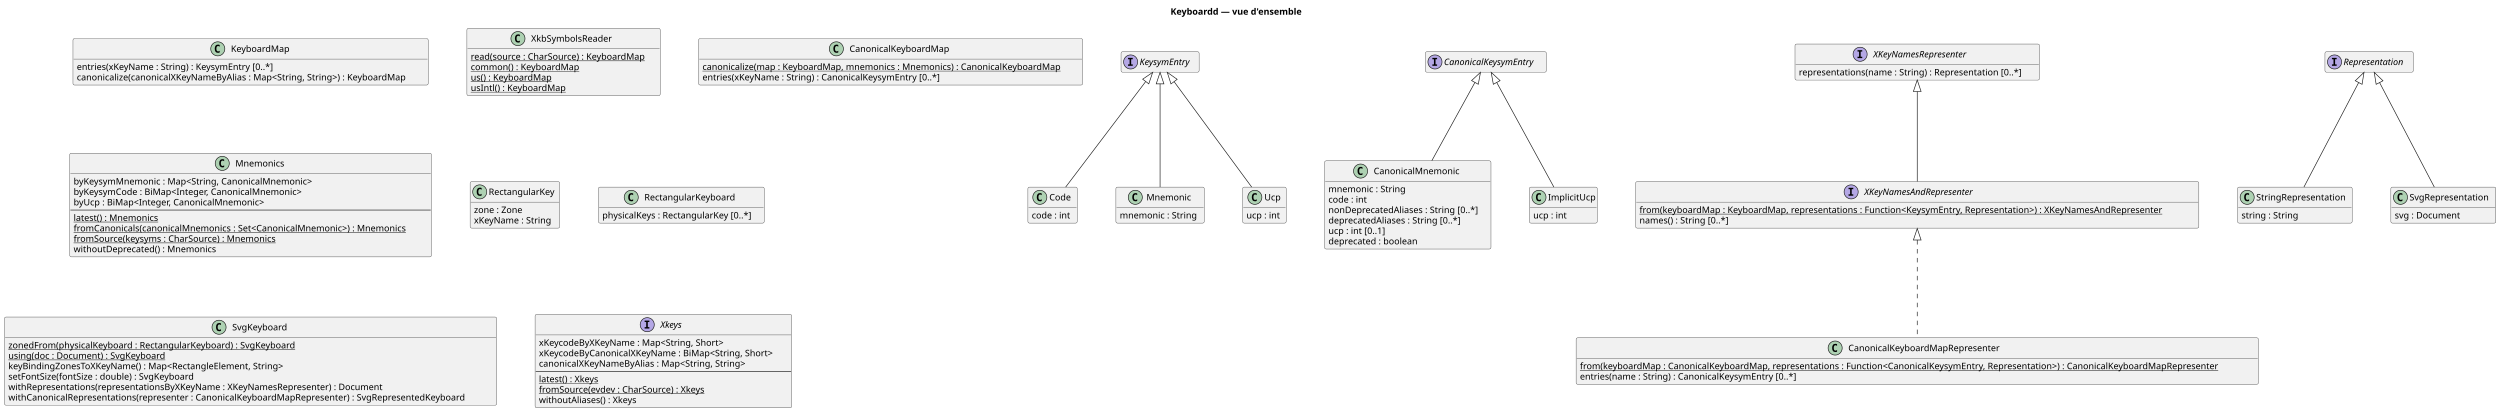
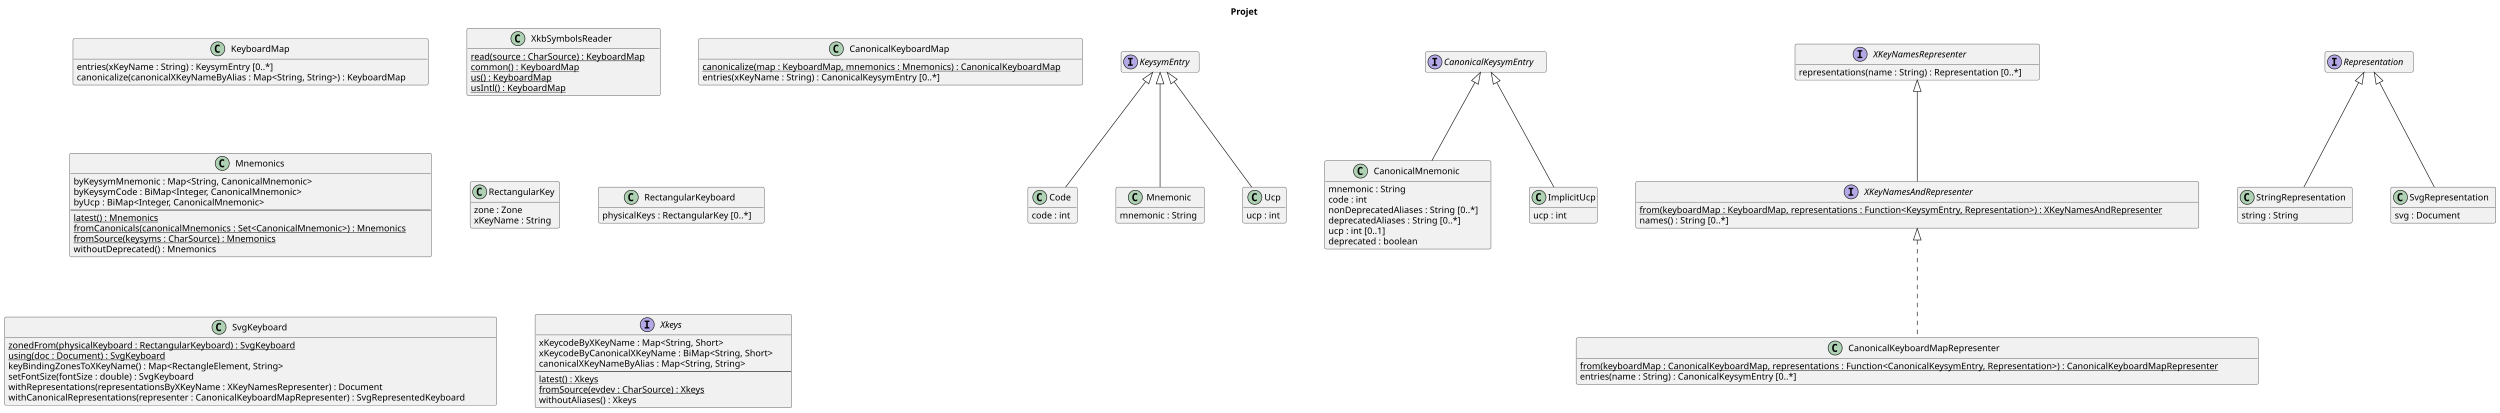
<svg xmlns="http://www.w3.org/2000/svg" xmlns:xlink="http://www.w3.org/1999/xlink" contentStyleType="text/css" height="644px" preserveAspectRatio="none" style="width:3906px;height:644px;background:#FFFFFF;" version="1.1" viewBox="0 0 3906 644" width="3906px" zoomAndPan="magnify">
  <defs />
  <g>
-     <text fill="#000000" font-family="sans-serif" font-size="14" font-weight="bold" lengthAdjust="spacing" textLength="235" x="1828.75" y="22.995">Keyboardd — vue d'ensemble</text>
+     <text fill="#000000" font-family="sans-serif" font-size="14" font-weight="bold" lengthAdjust="spacing" textLength="47" x="1922.75" y="22.995">Projet</text>
    <a href="vues/mapping.svg" target="_top" title="vues/mapping.svg" xlink:actuate="onRequest" xlink:href="vues/mapping.svg" xlink:show="new" xlink:title="vues/mapping.svg" xlink:type="simple">
      <g id="elem_KeyboardMap">
        <rect codeLine="7" fill="#F1F1F1" height="72.594" id="KeyboardMap" rx="2.5" ry="2.5" style="stroke:#181818;stroke-width:0.5;" width="555" x="114" y="60.297" />
        <ellipse cx="340.25" cy="76.297" fill="#ADD1B2" rx="11" ry="11" style="stroke:#181818;stroke-width:1.0;" />
        <path d="M343.219,81.938 Q342.641,82.234 342,82.375 Q341.359,82.531 340.656,82.531 Q338.156,82.531 336.828,80.891 Q335.516,79.234 335.516,76.109 Q335.516,72.984 336.828,71.328 Q338.156,69.672 340.656,69.672 Q341.359,69.672 342,69.828 Q342.656,69.984 343.219,70.281 L343.219,73 Q342.594,72.422 342,72.156 Q341.406,71.875 340.781,71.875 Q339.438,71.875 338.75,72.953 Q338.062,74.016 338.062,76.109 Q338.062,78.203 338.75,79.281 Q339.438,80.344 340.781,80.344 Q341.406,80.344 342,80.078 Q342.594,79.797 343.219,79.219 L343.219,81.938 Z " fill="#000000" />
        <text fill="#000000" font-family="sans-serif" font-size="14" lengthAdjust="spacing" textLength="94" x="360.75" y="81.144">KeyboardMap</text>
        <line style="stroke:#181818;stroke-width:0.5;" x1="115" x2="668" y1="92.297" y2="92.297" />
        <text fill="#000000" font-family="sans-serif" font-size="14" lengthAdjust="spacing" textLength="322" x="120" y="109.292">entries(xKeyName : String) : KeysymEntry [0..*]</text>
        <text fill="#000000" font-family="sans-serif" font-size="14" lengthAdjust="spacing" textLength="543" x="120" y="125.589">canonicalize(canonicalXKeyNameByAlias : Map&lt;String, String&gt;) : KeyboardMap</text>
      </g>
    </a>
    <a href="vues/mapping.svg" target="_top" title="vues/mapping.svg" xlink:actuate="onRequest" xlink:href="vues/mapping.svg" xlink:show="new" xlink:title="vues/mapping.svg" xlink:type="simple">
      <g id="elem_KeysymEntry">
        <rect codeLine="12" fill="#F1F1F1" height="32" id="KeysymEntry" rx="2.5" ry="2.5" style="stroke:#181818;stroke-width:0.5;" width="122" x="1751.5" y="80.797" />
        <ellipse cx="1766.5" cy="96.797" fill="#B4A7E5" rx="11" ry="11" style="stroke:#181818;stroke-width:1.0;" />
        <path d="M1762.422,92.562 L1762.422,90.406 L1769.812,90.406 L1769.812,92.562 L1767.344,92.562 L1767.344,100.641 L1769.812,100.641 L1769.812,102.797 L1762.422,102.797 L1762.422,100.641 L1764.891,100.641 L1764.891,92.562 L1762.422,92.562 Z " fill="#000000" />
        <text fill="#000000" font-family="sans-serif" font-size="14" font-style="italic" lengthAdjust="spacing" textLength="90" x="1780.5" y="101.644">KeysymEntry</text>
      </g>
    </a>
    <a href="vues/mapping.svg" target="_top" title="vues/mapping.svg" xlink:actuate="onRequest" xlink:href="vues/mapping.svg" xlink:show="new" xlink:title="vues/mapping.svg" xlink:type="simple">
      <g id="elem_Code">
        <rect codeLine="15" fill="#F1F1F1" height="56.297" id="Code" rx="2.5" ry="2.5" style="stroke:#181818;stroke-width:0.5;" width="77" x="1606" y="292.297" />
        <ellipse cx="1624.6" cy="308.297" fill="#ADD1B2" rx="11" ry="11" style="stroke:#181818;stroke-width:1.0;" />
        <path d="M1627.569,313.938 Q1626.991,314.234 1626.35,314.375 Q1625.709,314.531 1625.006,314.531 Q1622.506,314.531 1621.178,312.891 Q1619.866,311.234 1619.866,308.109 Q1619.866,304.984 1621.178,303.328 Q1622.506,301.672 1625.006,301.672 Q1625.709,301.672 1626.35,301.828 Q1627.006,301.984 1627.569,302.281 L1627.569,305 Q1626.944,304.422 1626.35,304.156 Q1625.756,303.875 1625.131,303.875 Q1623.787,303.875 1623.1,304.953 Q1622.412,306.016 1622.412,308.109 Q1622.412,310.203 1623.1,311.281 Q1623.787,312.344 1625.131,312.344 Q1625.756,312.344 1626.35,312.078 Q1626.944,311.797 1627.569,311.219 L1627.569,313.938 Z " fill="#000000" />
        <text fill="#000000" font-family="sans-serif" font-size="14" lengthAdjust="spacing" textLength="37" x="1639.4" y="313.144">Code</text>
        <line style="stroke:#181818;stroke-width:0.5;" x1="1607" x2="1682" y1="324.297" y2="324.297" />
        <text fill="#000000" font-family="sans-serif" font-size="14" lengthAdjust="spacing" textLength="65" x="1612" y="341.292">code : int</text>
      </g>
    </a>
    <a href="vues/mapping.svg" target="_top" title="vues/mapping.svg" xlink:actuate="onRequest" xlink:href="vues/mapping.svg" xlink:show="new" xlink:title="vues/mapping.svg" xlink:type="simple">
      <g id="elem_Mnemonic">
        <rect codeLine="19" fill="#F1F1F1" height="56.297" id="Mnemonic" rx="2.5" ry="2.5" style="stroke:#181818;stroke-width:0.5;" width="138" x="1743.5" y="292.297" />
        <ellipse cx="1773.8" cy="308.297" fill="#ADD1B2" rx="11" ry="11" style="stroke:#181818;stroke-width:1.0;" />
        <path d="M1776.769,313.938 Q1776.191,314.234 1775.55,314.375 Q1774.909,314.531 1774.206,314.531 Q1771.706,314.531 1770.378,312.891 Q1769.066,311.234 1769.066,308.109 Q1769.066,304.984 1770.378,303.328 Q1771.706,301.672 1774.206,301.672 Q1774.909,301.672 1775.55,301.828 Q1776.206,301.984 1776.769,302.281 L1776.769,305 Q1776.144,304.422 1775.55,304.156 Q1774.956,303.875 1774.331,303.875 Q1772.987,303.875 1772.3,304.953 Q1771.612,306.016 1771.612,308.109 Q1771.612,310.203 1772.3,311.281 Q1772.987,312.344 1774.331,312.344 Q1774.956,312.344 1775.55,312.078 Q1776.144,311.797 1776.769,311.219 L1776.769,313.938 Z " fill="#000000" />
        <text fill="#000000" font-family="sans-serif" font-size="14" lengthAdjust="spacing" textLength="72" x="1791.2" y="313.144">Mnemonic</text>
        <line style="stroke:#181818;stroke-width:0.5;" x1="1744.5" x2="1880.5" y1="324.297" y2="324.297" />
        <text fill="#000000" font-family="sans-serif" font-size="14" lengthAdjust="spacing" textLength="126" x="1749.5" y="341.292">mnemonic : String</text>
      </g>
    </a>
    <a href="vues/mapping.svg" target="_top" title="vues/mapping.svg" xlink:actuate="onRequest" xlink:href="vues/mapping.svg" xlink:show="new" xlink:title="vues/mapping.svg" xlink:type="simple">
      <g id="elem_Ucp">
        <rect codeLine="23" fill="#F1F1F1" height="56.297" id="Ucp" rx="2.5" ry="2.5" style="stroke:#181818;stroke-width:0.5;" width="68" x="1941.5" y="292.297" />
        <ellipse cx="1960.55" cy="308.297" fill="#ADD1B2" rx="11" ry="11" style="stroke:#181818;stroke-width:1.0;" />
        <path d="M1963.519,313.938 Q1962.941,314.234 1962.3,314.375 Q1961.659,314.531 1960.956,314.531 Q1958.456,314.531 1957.128,312.891 Q1955.816,311.234 1955.816,308.109 Q1955.816,304.984 1957.128,303.328 Q1958.456,301.672 1960.956,301.672 Q1961.659,301.672 1962.3,301.828 Q1962.956,301.984 1963.519,302.281 L1963.519,305 Q1962.894,304.422 1962.3,304.156 Q1961.706,303.875 1961.081,303.875 Q1959.737,303.875 1959.05,304.953 Q1958.362,306.016 1958.362,308.109 Q1958.362,310.203 1959.05,311.281 Q1959.737,312.344 1961.081,312.344 Q1961.706,312.344 1962.3,312.078 Q1962.894,311.797 1963.519,311.219 L1963.519,313.938 Z " fill="#000000" />
        <text fill="#000000" font-family="sans-serif" font-size="14" lengthAdjust="spacing" textLength="27" x="1975.45" y="313.144">Ucp</text>
        <line style="stroke:#181818;stroke-width:0.5;" x1="1942.5" x2="2008.5" y1="324.297" y2="324.297" />
        <text fill="#000000" font-family="sans-serif" font-size="14" lengthAdjust="spacing" textLength="56" x="1947.5" y="341.292">ucp : int</text>
      </g>
    </a>
    <a href="vues/mapping.svg" target="_top" title="vues/mapping.svg" xlink:actuate="onRequest" xlink:href="vues/mapping.svg" xlink:show="new" xlink:title="vues/mapping.svg" xlink:type="simple">
      <g id="elem_XkbSymbolsReader">
        <rect codeLine="27" fill="#F1F1F1" height="105.188" id="XkbSymbolsReader" rx="2.5" ry="2.5" style="stroke:#181818;stroke-width:0.5;" width="302" x="729.5" y="44.297" />
        <ellipse cx="809.25" cy="60.297" fill="#ADD1B2" rx="11" ry="11" style="stroke:#181818;stroke-width:1.0;" />
        <path d="M812.219,65.938 Q811.641,66.234 811,66.375 Q810.359,66.531 809.656,66.531 Q807.156,66.531 805.828,64.891 Q804.516,63.234 804.516,60.109 Q804.516,56.984 805.828,55.328 Q807.156,53.672 809.656,53.672 Q810.359,53.672 811,53.828 Q811.656,53.984 812.219,54.281 L812.219,57 Q811.594,56.422 811,56.156 Q810.406,55.875 809.781,55.875 Q808.438,55.875 807.75,56.953 Q807.062,58.016 807.062,60.109 Q807.062,62.203 807.75,63.281 Q808.438,64.344 809.781,64.344 Q810.406,64.344 811,64.078 Q811.594,63.797 812.219,63.219 L812.219,65.938 Z " fill="#000000" />
        <text fill="#000000" font-family="sans-serif" font-size="14" lengthAdjust="spacing" textLength="134" x="829.75" y="65.144">XkbSymbolsReader</text>
        <line style="stroke:#181818;stroke-width:0.5;" x1="730.5" x2="1030.5" y1="76.297" y2="76.297" />
        <text fill="#000000" font-family="sans-serif" font-size="14" lengthAdjust="spacing" text-decoration="underline" textLength="290" x="735.5" y="93.292">read(source : CharSource) : KeyboardMap</text>
        <text fill="#000000" font-family="sans-serif" font-size="14" lengthAdjust="spacing" text-decoration="underline" textLength="178" x="735.5" y="109.589">common() : KeyboardMap</text>
        <text fill="#000000" font-family="sans-serif" font-size="14" lengthAdjust="spacing" text-decoration="underline" textLength="134" x="735.5" y="125.886">us() : KeyboardMap</text>
        <text fill="#000000" font-family="sans-serif" font-size="14" lengthAdjust="spacing" text-decoration="underline" textLength="154" x="735.5" y="142.183">usIntl() : KeyboardMap</text>
      </g>
    </a>
    <a href="vues/mnemonics.svg" target="_top" title="vues/mnemonics.svg" xlink:actuate="onRequest" xlink:href="vues/mnemonics.svg" xlink:show="new" xlink:title="vues/mnemonics.svg" xlink:type="simple">
      <g id="elem_CanonicalKeyboardMap">
        <rect codeLine="34" fill="#F1F1F1" height="72.594" id="CanonicalKeyboardMap" rx="2.5" ry="2.5" style="stroke:#181818;stroke-width:0.5;" width="600" x="1091.5" y="60.297" />
        <ellipse cx="1306.75" cy="76.297" fill="#ADD1B2" rx="11" ry="11" style="stroke:#181818;stroke-width:1.0;" />
        <path d="M1309.719,81.938 Q1309.141,82.234 1308.5,82.375 Q1307.859,82.531 1307.156,82.531 Q1304.656,82.531 1303.328,80.891 Q1302.016,79.234 1302.016,76.109 Q1302.016,72.984 1303.328,71.328 Q1304.656,69.672 1307.156,69.672 Q1307.859,69.672 1308.5,69.828 Q1309.156,69.984 1309.719,70.281 L1309.719,73 Q1309.094,72.422 1308.5,72.156 Q1307.906,71.875 1307.281,71.875 Q1305.938,71.875 1305.25,72.953 Q1304.562,74.016 1304.562,76.109 Q1304.562,78.203 1305.25,79.281 Q1305.938,80.344 1307.281,80.344 Q1307.906,80.344 1308.5,80.078 Q1309.094,79.797 1309.719,79.219 L1309.719,81.938 Z " fill="#000000" />
        <text fill="#000000" font-family="sans-serif" font-size="14" lengthAdjust="spacing" textLength="161" x="1327.25" y="81.144">CanonicalKeyboardMap</text>
        <line style="stroke:#181818;stroke-width:0.5;" x1="1092.5" x2="1690.5" y1="92.297" y2="92.297" />
        <text fill="#000000" font-family="sans-serif" font-size="14" lengthAdjust="spacing" text-decoration="underline" textLength="588" x="1097.5" y="109.292">canonicalize(map : KeyboardMap, mnemonics : Mnemonics) : CanonicalKeyboardMap</text>
        <text fill="#000000" font-family="sans-serif" font-size="14" lengthAdjust="spacing" textLength="389" x="1097.5" y="125.589">entries(xKeyName : String) : CanonicalKeysymEntry [0..*]</text>
      </g>
    </a>
    <a href="vues/mnemonics.svg" target="_top" title="vues/mnemonics.svg" xlink:actuate="onRequest" xlink:href="vues/mnemonics.svg" xlink:show="new" xlink:title="vues/mnemonics.svg" xlink:type="simple">
      <g id="elem_CanonicalKeysymEntry">
        <rect codeLine="39" fill="#F1F1F1" height="32" id="CanonicalKeysymEntry" rx="2.5" ry="2.5" style="stroke:#181818;stroke-width:0.5;" width="189" x="2227" y="80.797" />
        <ellipse cx="2242" cy="96.797" fill="#B4A7E5" rx="11" ry="11" style="stroke:#181818;stroke-width:1.0;" />
        <path d="M2237.922,92.562 L2237.922,90.406 L2245.312,90.406 L2245.312,92.562 L2242.844,92.562 L2242.844,100.641 L2245.312,100.641 L2245.312,102.797 L2237.922,102.797 L2237.922,100.641 L2240.391,100.641 L2240.391,92.562 L2237.922,92.562 Z " fill="#000000" />
        <text fill="#000000" font-family="sans-serif" font-size="14" font-style="italic" lengthAdjust="spacing" textLength="157" x="2256" y="101.644">CanonicalKeysymEntry</text>
      </g>
    </a>
    <a href="vues/mnemonics.svg" target="_top" title="vues/mnemonics.svg" xlink:actuate="onRequest" xlink:href="vues/mnemonics.svg" xlink:show="new" xlink:title="vues/mnemonics.svg" xlink:type="simple">
      <g id="elem_CanonicalMnemonic">
        <rect codeLine="42" fill="#F1F1F1" height="137.781" id="CanonicalMnemonic" rx="2.5" ry="2.5" style="stroke:#181818;stroke-width:0.5;" width="260" x="2069.5" y="251.297" />
        <ellipse cx="2125.75" cy="267.297" fill="#ADD1B2" rx="11" ry="11" style="stroke:#181818;stroke-width:1.0;" />
        <path d="M2128.719,272.938 Q2128.141,273.234 2127.5,273.375 Q2126.859,273.531 2126.156,273.531 Q2123.656,273.531 2122.328,271.891 Q2121.016,270.234 2121.016,267.109 Q2121.016,263.984 2122.328,262.328 Q2123.656,260.672 2126.156,260.672 Q2126.859,260.672 2127.5,260.828 Q2128.156,260.984 2128.719,261.281 L2128.719,264 Q2128.094,263.422 2127.5,263.156 Q2126.906,262.875 2126.281,262.875 Q2124.938,262.875 2124.25,263.953 Q2123.562,265.016 2123.562,267.109 Q2123.562,269.203 2124.25,270.281 Q2124.938,271.344 2126.281,271.344 Q2126.906,271.344 2127.5,271.078 Q2128.094,270.797 2128.719,270.219 L2128.719,272.938 Z " fill="#000000" />
        <text fill="#000000" font-family="sans-serif" font-size="14" lengthAdjust="spacing" textLength="139" x="2146.25" y="272.144">CanonicalMnemonic</text>
        <line style="stroke:#181818;stroke-width:0.5;" x1="2070.5" x2="2328.5" y1="283.297" y2="283.297" />
        <text fill="#000000" font-family="sans-serif" font-size="14" lengthAdjust="spacing" textLength="126" x="2075.5" y="300.292">mnemonic : String</text>
        <text fill="#000000" font-family="sans-serif" font-size="14" lengthAdjust="spacing" textLength="65" x="2075.5" y="316.589">code : int</text>
        <text fill="#000000" font-family="sans-serif" font-size="14" lengthAdjust="spacing" textLength="248" x="2075.5" y="332.886">nonDeprecatedAliases : String [0..*]</text>
        <text fill="#000000" font-family="sans-serif" font-size="14" lengthAdjust="spacing" textLength="219" x="2075.5" y="349.183">deprecatedAliases : String [0..*]</text>
        <text fill="#000000" font-family="sans-serif" font-size="14" lengthAdjust="spacing" textLength="96" x="2075.5" y="365.479">ucp : int [0..1]</text>
        <text fill="#000000" font-family="sans-serif" font-size="14" lengthAdjust="spacing" textLength="149" x="2075.5" y="381.776">deprecated : boolean</text>
      </g>
    </a>
    <a href="vues/mnemonics.svg" target="_top" title="vues/mnemonics.svg" xlink:actuate="onRequest" xlink:href="vues/mnemonics.svg" xlink:show="new" xlink:title="vues/mnemonics.svg" xlink:type="simple">
      <g id="elem_ImplicitUcp">
        <rect codeLine="51" fill="#F1F1F1" height="56.297" id="ImplicitUcp" rx="2.5" ry="2.5" style="stroke:#181818;stroke-width:0.5;" width="106" x="2389.5" y="292.297" />
        <ellipse cx="2404.5" cy="308.297" fill="#ADD1B2" rx="11" ry="11" style="stroke:#181818;stroke-width:1.0;" />
        <path d="M2407.469,313.938 Q2406.891,314.234 2406.25,314.375 Q2405.609,314.531 2404.906,314.531 Q2402.406,314.531 2401.078,312.891 Q2399.766,311.234 2399.766,308.109 Q2399.766,304.984 2401.078,303.328 Q2402.406,301.672 2404.906,301.672 Q2405.609,301.672 2406.25,301.828 Q2406.906,301.984 2407.469,302.281 L2407.469,305 Q2406.844,304.422 2406.25,304.156 Q2405.656,303.875 2405.031,303.875 Q2403.688,303.875 2403,304.953 Q2402.312,306.016 2402.312,308.109 Q2402.312,310.203 2403,311.281 Q2403.688,312.344 2405.031,312.344 Q2405.656,312.344 2406.25,312.078 Q2406.844,311.797 2407.469,311.219 L2407.469,313.938 Z " fill="#000000" />
        <text fill="#000000" font-family="sans-serif" font-size="14" lengthAdjust="spacing" textLength="74" x="2418.5" y="313.144">ImplicitUcp</text>
        <line style="stroke:#181818;stroke-width:0.5;" x1="2390.5" x2="2494.5" y1="324.297" y2="324.297" />
        <text fill="#000000" font-family="sans-serif" font-size="14" lengthAdjust="spacing" textLength="56" x="2395.5" y="341.292">ucp : int</text>
      </g>
    </a>
    <a href="vues/mnemonics.svg" target="_top" title="vues/mnemonics.svg" xlink:actuate="onRequest" xlink:href="vues/mnemonics.svg" xlink:show="new" xlink:title="vues/mnemonics.svg" xlink:type="simple">
      <g id="elem_Mnemonics">
        <rect codeLine="55" fill="#F1F1F1" height="162.078" id="Mnemonics" rx="2.5" ry="2.5" style="stroke:#181818;stroke-width:0.5;" width="565" x="109" y="239.297" />
        <ellipse cx="347.25" cy="255.297" fill="#ADD1B2" rx="11" ry="11" style="stroke:#181818;stroke-width:1.0;" />
        <path d="M350.219,260.938 Q349.641,261.234 349,261.375 Q348.359,261.531 347.656,261.531 Q345.156,261.531 343.828,259.891 Q342.516,258.234 342.516,255.109 Q342.516,251.984 343.828,250.328 Q345.156,248.672 347.656,248.672 Q348.359,248.672 349,248.828 Q349.656,248.984 350.219,249.281 L350.219,252 Q349.594,251.422 349,251.156 Q348.406,250.875 347.781,250.875 Q346.438,250.875 345.75,251.953 Q345.062,253.016 345.062,255.109 Q345.062,257.203 345.75,258.281 Q346.438,259.344 347.781,259.344 Q348.406,259.344 349,259.078 Q349.594,258.797 350.219,258.219 L350.219,260.938 Z " fill="#000000" />
        <text fill="#000000" font-family="sans-serif" font-size="14" lengthAdjust="spacing" textLength="80" x="367.75" y="260.144">Mnemonics</text>
        <line style="stroke:#181818;stroke-width:0.5;" x1="110" x2="673" y1="271.297" y2="271.297" />
        <text fill="#000000" font-family="sans-serif" font-size="14" lengthAdjust="spacing" textLength="394" x="115" y="288.292">byKeysymMnemonic : Map&lt;String, CanonicalMnemonic&gt;</text>
        <text fill="#000000" font-family="sans-serif" font-size="14" lengthAdjust="spacing" textLength="381" x="115" y="304.589">byKeysymCode : BiMap&lt;Integer, CanonicalMnemonic&gt;</text>
        <text fill="#000000" font-family="sans-serif" font-size="14" lengthAdjust="spacing" textLength="318" x="115" y="320.886">byUcp : BiMap&lt;Integer, CanonicalMnemonic&gt;</text>
        <line style="stroke:#181818;stroke-width:1.0;" x1="110" x2="673" y1="328.188" y2="328.188" />
        <text fill="#000000" font-family="sans-serif" font-size="14" lengthAdjust="spacing" text-decoration="underline" textLength="141" x="115" y="345.183">latest() : Mnemonics</text>
        <text fill="#000000" font-family="sans-serif" font-size="14" lengthAdjust="spacing" text-decoration="underline" textLength="553" x="115" y="361.479">fromCanonicals(canonicalMnemonics : Set&lt;CanonicalMnemonic&gt;) : Mnemonics</text>
        <text fill="#000000" font-family="sans-serif" font-size="14" lengthAdjust="spacing" text-decoration="underline" textLength="337" x="115" y="377.776">fromSource(keysyms : CharSource) : Mnemonics</text>
        <text fill="#000000" font-family="sans-serif" font-size="14" lengthAdjust="spacing" textLength="236" x="115" y="394.073">withoutDeprecated() : Mnemonics</text>
      </g>
    </a>
    <a href="vues/representable.svg" target="_top" title="vues/representable.svg" xlink:actuate="onRequest" xlink:href="vues/representable.svg" xlink:show="new" xlink:title="vues/representable.svg" xlink:type="simple">
      <g id="elem_CanonicalKeyboardMapRepresenter">
        <rect codeLine="66" fill="#F1F1F1" height="72.594" id="CanonicalKeyboardMapRepresenter" rx="2.5" ry="2.5" style="stroke:#181818;stroke-width:0.5;" width="1066" x="2462.5" y="527.797" />
        <ellipse cx="2867.25" cy="543.797" fill="#ADD1B2" rx="11" ry="11" style="stroke:#181818;stroke-width:1.0;" />
        <path d="M2870.219,549.438 Q2869.641,549.734 2869,549.875 Q2868.359,550.031 2867.656,550.031 Q2865.156,550.031 2863.828,548.391 Q2862.516,546.734 2862.516,543.609 Q2862.516,540.484 2863.828,538.828 Q2865.156,537.172 2867.656,537.172 Q2868.359,537.172 2869,537.328 Q2869.656,537.484 2870.219,537.781 L2870.219,540.5 Q2869.594,539.922 2869,539.656 Q2868.406,539.375 2867.781,539.375 Q2866.438,539.375 2865.75,540.453 Q2865.062,541.516 2865.062,543.609 Q2865.062,545.703 2865.75,546.781 Q2866.438,547.844 2867.781,547.844 Q2868.406,547.844 2869,547.578 Q2869.594,547.297 2870.219,546.719 L2870.219,549.438 Z " fill="#000000" />
        <text fill="#000000" font-family="sans-serif" font-size="14" lengthAdjust="spacing" textLength="248" x="2887.75" y="548.644">CanonicalKeyboardMapRepresenter</text>
        <line style="stroke:#181818;stroke-width:0.5;" x1="2463.5" x2="3527.5" y1="559.797" y2="559.797" />
        <text fill="#000000" font-family="sans-serif" font-size="14" lengthAdjust="spacing" text-decoration="underline" textLength="1054" x="2468.5" y="576.792">from(keyboardMap : CanonicalKeyboardMap, representations : Function&lt;CanonicalKeysymEntry, Representation&gt;) : CanonicalKeyboardMapRepresenter</text>
        <text fill="#000000" font-family="sans-serif" font-size="14" lengthAdjust="spacing" textLength="356" x="2468.5" y="593.089">entries(name : String) : CanonicalKeysymEntry [0..*]</text>
      </g>
    </a>
    <a href="vues/representable.svg" target="_top" title="vues/representable.svg" xlink:actuate="onRequest" xlink:href="vues/representable.svg" xlink:show="new" xlink:title="vues/representable.svg" xlink:type="simple">
      <g id="elem_RectangularKey">
        <rect codeLine="71" fill="#F1F1F1" height="72.594" id="RectangularKey" rx="2.5" ry="2.5" style="stroke:#181818;stroke-width:0.5;" width="140" x="734.5" y="283.797" />
        <ellipse cx="749.5" cy="299.797" fill="#ADD1B2" rx="11" ry="11" style="stroke:#181818;stroke-width:1.0;" />
        <path d="M752.469,305.438 Q751.891,305.734 751.25,305.875 Q750.609,306.031 749.906,306.031 Q747.406,306.031 746.078,304.391 Q744.766,302.734 744.766,299.609 Q744.766,296.484 746.078,294.828 Q747.406,293.172 749.906,293.172 Q750.609,293.172 751.25,293.328 Q751.906,293.484 752.469,293.781 L752.469,296.5 Q751.844,295.922 751.25,295.656 Q750.656,295.375 750.031,295.375 Q748.688,295.375 748,296.453 Q747.312,297.516 747.312,299.609 Q747.312,301.703 748,302.781 Q748.688,303.844 750.031,303.844 Q750.656,303.844 751.25,303.578 Q751.844,303.297 752.469,302.719 L752.469,305.438 Z " fill="#000000" />
        <text fill="#000000" font-family="sans-serif" font-size="14" lengthAdjust="spacing" textLength="108" x="763.5" y="304.644">RectangularKey</text>
        <line style="stroke:#181818;stroke-width:0.5;" x1="735.5" x2="873.5" y1="315.797" y2="315.797" />
        <text fill="#000000" font-family="sans-serif" font-size="14" lengthAdjust="spacing" textLength="85" x="740.5" y="332.792">zone : Zone</text>
        <text fill="#000000" font-family="sans-serif" font-size="14" lengthAdjust="spacing" textLength="125" x="740.5" y="349.089">xKeyName : String</text>
      </g>
    </a>
    <a href="vues/representable.svg" target="_top" title="vues/representable.svg" xlink:actuate="onRequest" xlink:href="vues/representable.svg" xlink:show="new" xlink:title="vues/representable.svg" xlink:type="simple">
      <g id="elem_RectangularKeyboard">
        <rect codeLine="76" fill="#F1F1F1" height="56.297" id="RectangularKeyboard" rx="2.5" ry="2.5" style="stroke:#181818;stroke-width:0.5;" width="259" x="935" y="292.297" />
        <ellipse cx="986.25" cy="308.297" fill="#ADD1B2" rx="11" ry="11" style="stroke:#181818;stroke-width:1.0;" />
        <path d="M989.219,313.938 Q988.641,314.234 988,314.375 Q987.359,314.531 986.656,314.531 Q984.156,314.531 982.828,312.891 Q981.516,311.234 981.516,308.109 Q981.516,304.984 982.828,303.328 Q984.156,301.672 986.656,301.672 Q987.359,301.672 988,301.828 Q988.656,301.984 989.219,302.281 L989.219,305 Q988.594,304.422 988,304.156 Q987.406,303.875 986.781,303.875 Q985.438,303.875 984.75,304.953 Q984.062,306.016 984.062,308.109 Q984.062,310.203 984.75,311.281 Q985.438,312.344 986.781,312.344 Q987.406,312.344 988,312.078 Q988.594,311.797 989.219,311.219 L989.219,313.938 Z " fill="#000000" />
        <text fill="#000000" font-family="sans-serif" font-size="14" lengthAdjust="spacing" textLength="148" x="1006.75" y="313.144">RectangularKeyboard</text>
        <line style="stroke:#181818;stroke-width:0.5;" x1="936" x2="1193" y1="324.297" y2="324.297" />
        <text fill="#000000" font-family="sans-serif" font-size="14" lengthAdjust="spacing" textLength="247" x="941" y="341.292">physicalKeys : RectangularKey [0..*]</text>
      </g>
    </a>
    <a href="vues/representable.svg" target="_top" title="vues/representable.svg" xlink:actuate="onRequest" xlink:href="vues/representable.svg" xlink:show="new" xlink:title="vues/representable.svg" xlink:type="simple">
      <g id="elem_Representation">
        <rect codeLine="80" fill="#F1F1F1" height="32" id="Representation" rx="2.5" ry="2.5" style="stroke:#181818;stroke-width:0.5;" width="138" x="3632.5" y="80.797" />
        <ellipse cx="3647.5" cy="96.797" fill="#B4A7E5" rx="11" ry="11" style="stroke:#181818;stroke-width:1.0;" />
        <path d="M3643.422,92.562 L3643.422,90.406 L3650.812,90.406 L3650.812,92.562 L3648.344,92.562 L3648.344,100.641 L3650.812,100.641 L3650.812,102.797 L3643.422,102.797 L3643.422,100.641 L3645.891,100.641 L3645.891,92.562 L3643.422,92.562 Z " fill="#000000" />
        <text fill="#000000" font-family="sans-serif" font-size="14" font-style="italic" lengthAdjust="spacing" textLength="106" x="3661.5" y="101.644">Representation</text>
      </g>
    </a>
    <a href="vues/representable.svg" target="_top" title="vues/representable.svg" xlink:actuate="onRequest" xlink:href="vues/representable.svg" xlink:show="new" xlink:title="vues/representable.svg" xlink:type="simple">
      <g id="elem_StringRepresentation">
        <rect codeLine="83" fill="#F1F1F1" height="56.297" id="StringRepresentation" rx="2.5" ry="2.5" style="stroke:#181818;stroke-width:0.5;" width="179" x="3496" y="292.297" />
        <ellipse cx="3511" cy="308.297" fill="#ADD1B2" rx="11" ry="11" style="stroke:#181818;stroke-width:1.0;" />
        <path d="M3513.969,313.938 Q3513.391,314.234 3512.75,314.375 Q3512.109,314.531 3511.406,314.531 Q3508.906,314.531 3507.578,312.891 Q3506.266,311.234 3506.266,308.109 Q3506.266,304.984 3507.578,303.328 Q3508.906,301.672 3511.406,301.672 Q3512.109,301.672 3512.75,301.828 Q3513.406,301.984 3513.969,302.281 L3513.969,305 Q3513.344,304.422 3512.75,304.156 Q3512.156,303.875 3511.531,303.875 Q3510.188,303.875 3509.5,304.953 Q3508.812,306.016 3508.812,308.109 Q3508.812,310.203 3509.5,311.281 Q3510.188,312.344 3511.531,312.344 Q3512.156,312.344 3512.75,312.078 Q3513.344,311.797 3513.969,311.219 L3513.969,313.938 Z " fill="#000000" />
        <text fill="#000000" font-family="sans-serif" font-size="14" lengthAdjust="spacing" textLength="147" x="3525" y="313.144">StringRepresentation</text>
        <line style="stroke:#181818;stroke-width:0.5;" x1="3497" x2="3674" y1="324.297" y2="324.297" />
        <text fill="#000000" font-family="sans-serif" font-size="14" lengthAdjust="spacing" textLength="92" x="3502" y="341.292">string : String</text>
      </g>
    </a>
    <a href="vues/representable.svg" target="_top" title="vues/representable.svg" xlink:actuate="onRequest" xlink:href="vues/representable.svg" xlink:show="new" xlink:title="vues/representable.svg" xlink:type="simple">
      <g id="elem_SvgKeyboard">
        <rect codeLine="87" fill="#F1F1F1" height="137.781" id="SvgKeyboard" rx="2.5" ry="2.5" style="stroke:#181818;stroke-width:0.5;" width="769" x="7" y="495.297" />
        <ellipse cx="342.25" cy="511.297" fill="#ADD1B2" rx="11" ry="11" style="stroke:#181818;stroke-width:1.0;" />
        <path d="M345.219,516.938 Q344.641,517.234 344,517.375 Q343.359,517.531 342.656,517.531 Q340.156,517.531 338.828,515.891 Q337.516,514.234 337.516,511.109 Q337.516,507.984 338.828,506.328 Q340.156,504.672 342.656,504.672 Q343.359,504.672 344,504.828 Q344.656,504.984 345.219,505.281 L345.219,508 Q344.594,507.422 344,507.156 Q343.406,506.875 342.781,506.875 Q341.438,506.875 340.75,507.953 Q340.062,509.016 340.062,511.109 Q340.062,513.203 340.75,514.281 Q341.438,515.344 342.781,515.344 Q343.406,515.344 344,515.078 Q344.594,514.797 345.219,514.219 L345.219,516.938 Z " fill="#000000" />
        <text fill="#000000" font-family="sans-serif" font-size="14" lengthAdjust="spacing" textLength="90" x="362.75" y="516.144">SvgKeyboard</text>
        <line style="stroke:#181818;stroke-width:0.5;" x1="8" x2="775" y1="527.297" y2="527.297" />
        <text fill="#000000" font-family="sans-serif" font-size="14" lengthAdjust="spacing" text-decoration="underline" textLength="473" x="13" y="544.292">zonedFrom(physicalKeyboard : RectangularKeyboard) : SvgKeyboard</text>
        <text fill="#000000" font-family="sans-serif" font-size="14" lengthAdjust="spacing" text-decoration="underline" textLength="263" x="13" y="560.589">using(doc : Document) : SvgKeyboard</text>
        <text fill="#000000" font-family="sans-serif" font-size="14" lengthAdjust="spacing" textLength="464" x="13" y="576.886">keyBindingZonesToXKeyName() : Map&lt;RectangleElement, String&gt;</text>
        <text fill="#000000" font-family="sans-serif" font-size="14" lengthAdjust="spacing" textLength="312" x="13" y="593.183">setFontSize(fontSize : double) : SvgKeyboard</text>
        <text fill="#000000" font-family="sans-serif" font-size="14" lengthAdjust="spacing" textLength="622" x="13" y="609.48">withRepresentations(representationsByXKeyName : XKeyNamesRepresenter) : Document</text>
        <text fill="#000000" font-family="sans-serif" font-size="14" lengthAdjust="spacing" textLength="757" x="13" y="625.776">withCanonicalRepresentations(representer : CanonicalKeyboardMapRepresenter) : SvgRepresentedKeyboard</text>
      </g>
    </a>
    <a href="vues/representable.svg" target="_top" title="vues/representable.svg" xlink:actuate="onRequest" xlink:href="vues/representable.svg" xlink:show="new" xlink:title="vues/representable.svg" xlink:type="simple">
      <g id="elem_SvgRepresentation">
        <rect codeLine="96" fill="#F1F1F1" height="56.297" id="SvgRepresentation" rx="2.5" ry="2.5" style="stroke:#181818;stroke-width:0.5;" width="164" x="3735.5" y="292.297" />
        <ellipse cx="3750.5" cy="308.297" fill="#ADD1B2" rx="11" ry="11" style="stroke:#181818;stroke-width:1.0;" />
        <path d="M3753.469,313.938 Q3752.891,314.234 3752.25,314.375 Q3751.609,314.531 3750.906,314.531 Q3748.406,314.531 3747.078,312.891 Q3745.766,311.234 3745.766,308.109 Q3745.766,304.984 3747.078,303.328 Q3748.406,301.672 3750.906,301.672 Q3751.609,301.672 3752.25,301.828 Q3752.906,301.984 3753.469,302.281 L3753.469,305 Q3752.844,304.422 3752.25,304.156 Q3751.656,303.875 3751.031,303.875 Q3749.688,303.875 3749,304.953 Q3748.312,306.016 3748.312,308.109 Q3748.312,310.203 3749,311.281 Q3749.688,312.344 3751.031,312.344 Q3751.656,312.344 3752.25,312.078 Q3752.844,311.797 3753.469,311.219 L3753.469,313.938 Z " fill="#000000" />
        <text fill="#000000" font-family="sans-serif" font-size="14" lengthAdjust="spacing" textLength="132" x="3764.5" y="313.144">SvgRepresentation</text>
        <line style="stroke:#181818;stroke-width:0.5;" x1="3736.5" x2="3898.5" y1="324.297" y2="324.297" />
        <text fill="#000000" font-family="sans-serif" font-size="14" lengthAdjust="spacing" textLength="110" x="3741.5" y="341.292">svg : Document</text>
      </g>
    </a>
    <a href="vues/representable.svg" target="_top" title="vues/representable.svg" xlink:actuate="onRequest" xlink:href="vues/representable.svg" xlink:show="new" xlink:title="vues/representable.svg" xlink:type="simple">
      <g id="elem_XKeyNamesAndRepresenter">
        <rect codeLine="100" fill="#F1F1F1" height="72.594" id="XKeyNamesAndRepresenter" rx="2.5" ry="2.5" style="stroke:#181818;stroke-width:0.5;" width="880" x="2555.5" y="283.797" />
        <ellipse cx="2892.25" cy="299.797" fill="#B4A7E5" rx="11" ry="11" style="stroke:#181818;stroke-width:1.0;" />
        <path d="M2888.172,295.562 L2888.172,293.406 L2895.562,293.406 L2895.562,295.562 L2893.094,295.562 L2893.094,303.641 L2895.562,303.641 L2895.562,305.797 L2888.172,305.797 L2888.172,303.641 L2890.641,303.641 L2890.641,295.562 L2888.172,295.562 Z " fill="#000000" />
        <text fill="#000000" font-family="sans-serif" font-size="14" font-style="italic" lengthAdjust="spacing" textLength="198" x="2912.75" y="304.644">XKeyNamesAndRepresenter</text>
        <line style="stroke:#181818;stroke-width:0.5;" x1="2556.5" x2="3434.5" y1="315.797" y2="315.797" />
        <text fill="#000000" font-family="sans-serif" font-size="14" lengthAdjust="spacing" text-decoration="underline" textLength="868" x="2561.5" y="332.792">from(keyboardMap : KeyboardMap, representations : Function&lt;KeysymEntry, Representation&gt;) : XKeyNamesAndRepresenter</text>
        <text fill="#000000" font-family="sans-serif" font-size="14" lengthAdjust="spacing" textLength="148" x="2561.5" y="349.089">names() : String [0..*]</text>
      </g>
    </a>
    <a href="vues/representable.svg" target="_top" title="vues/representable.svg" xlink:actuate="onRequest" xlink:href="vues/representable.svg" xlink:show="new" xlink:title="vues/representable.svg" xlink:type="simple">
      <g id="elem_XKeyNamesRepresenter">
        <rect codeLine="105" fill="#F1F1F1" height="56.297" id="XKeyNamesRepresenter" rx="2.5" ry="2.5" style="stroke:#181818;stroke-width:0.5;" width="382" x="2804.5" y="68.797" />
        <ellipse cx="2906.25" cy="84.797" fill="#B4A7E5" rx="11" ry="11" style="stroke:#181818;stroke-width:1.0;" />
        <path d="M2902.172,80.562 L2902.172,78.406 L2909.562,78.406 L2909.562,80.562 L2907.094,80.562 L2907.094,88.641 L2909.562,88.641 L2909.562,90.797 L2902.172,90.797 L2902.172,88.641 L2904.641,88.641 L2904.641,80.562 L2902.172,80.562 Z " fill="#000000" />
        <text fill="#000000" font-family="sans-serif" font-size="14" font-style="italic" lengthAdjust="spacing" textLength="170" x="2926.75" y="89.644">XKeyNamesRepresenter</text>
        <line style="stroke:#181818;stroke-width:0.5;" x1="2805.5" x2="3185.5" y1="100.797" y2="100.797" />
        <text fill="#000000" font-family="sans-serif" font-size="14" lengthAdjust="spacing" textLength="370" x="2810.5" y="117.792">representations(name : String) : Representation [0..*]</text>
      </g>
    </a>
    <a href="vues/xkeys.svg" target="_top" title="vues/xkeys.svg" xlink:actuate="onRequest" xlink:href="vues/xkeys.svg" xlink:show="new" xlink:title="vues/xkeys.svg" xlink:type="simple">
      <g id="elem_Xkeys">
        <rect codeLine="109" fill="#F1F1F1" height="145.781" id="Xkeys" rx="2.5" ry="2.5" style="stroke:#181818;stroke-width:0.5;" width="401" x="836" y="491.297" />
        <ellipse cx="1011.25" cy="507.297" fill="#B4A7E5" rx="11" ry="11" style="stroke:#181818;stroke-width:1.0;" />
        <path d="M1007.172,503.062 L1007.172,500.906 L1014.562,500.906 L1014.562,503.062 L1012.094,503.062 L1012.094,511.141 L1014.562,511.141 L1014.562,513.297 L1007.172,513.297 L1007.172,511.141 L1009.641,511.141 L1009.641,503.062 L1007.172,503.062 Z " fill="#000000" />
        <text fill="#000000" font-family="sans-serif" font-size="14" font-style="italic" lengthAdjust="spacing" textLength="42" x="1031.75" y="512.144">Xkeys</text>
        <line style="stroke:#181818;stroke-width:0.5;" x1="837" x2="1236" y1="523.297" y2="523.297" />
        <text fill="#000000" font-family="sans-serif" font-size="14" lengthAdjust="spacing" textLength="309" x="842" y="540.292">xKeycodeByXKeyName : Map&lt;String, Short&gt;</text>
        <text fill="#000000" font-family="sans-serif" font-size="14" lengthAdjust="spacing" textLength="389" x="842" y="556.589">xKeycodeByCanonicalXKeyName : BiMap&lt;String, Short&gt;</text>
        <text fill="#000000" font-family="sans-serif" font-size="14" lengthAdjust="spacing" textLength="341" x="842" y="572.886">canonicalXKeyNameByAlias : Map&lt;String, String&gt;</text>
        <line style="stroke:#181818;stroke-width:1.0;" x1="837" x2="1236" y1="580.188" y2="580.188" />
        <text fill="#000000" font-family="sans-serif" font-size="14" lengthAdjust="spacing" text-decoration="underline" textLength="102" x="842" y="597.183">latest() : Xkeys</text>
        <text fill="#000000" font-family="sans-serif" font-size="14" lengthAdjust="spacing" text-decoration="underline" textLength="279" x="842" y="613.48">fromSource(evdev : CharSource) : Xkeys</text>
        <text fill="#000000" font-family="sans-serif" font-size="14" lengthAdjust="spacing" textLength="163" x="842" y="629.776">withoutAliases() : Xkeys</text>
      </g>
    </a>
    <g id="link_KeysymEntry_Code">
      <path codeLine="119" d="M1790.075,127.361 C1761.985,164.411 1700.63,245.297 1665,292.267 " fill="none" id="KeysymEntry-backto-Code" style="stroke:#181818;stroke-width:1.0;" />
      <polygon fill="none" points="1800.95,113.017,1785.294,123.736,1794.856,130.985,1800.95,113.017" style="stroke:#181818;stroke-width:1.0;" />
    </g>
    <g id="link_KeysymEntry_Mnemonic">
      <path codeLine="120" d="M1812.5,131.017 C1812.5,168.067 1812.5,245.297 1812.5,292.267 " fill="none" id="KeysymEntry-backto-Mnemonic" style="stroke:#181818;stroke-width:1.0;" />
      <polygon fill="none" points="1812.5,113.017,1806.5,131.017,1818.5,131.017,1812.5,113.017" style="stroke:#181818;stroke-width:1.0;" />
    </g>
    <g id="link_KeysymEntry_Ucp">
      <path codeLine="121" d="M1834.367,127.515 C1861.627,164.565 1921.04,245.297 1955.61,292.267 " fill="none" id="KeysymEntry-backto-Ucp" style="stroke:#181818;stroke-width:1.0;" />
      <polygon fill="none" points="1823.7,113.017,1829.535,131.071,1839.2,123.96,1823.7,113.017" style="stroke:#181818;stroke-width:1.0;" />
    </g>
    <g id="link_CanonicalKeysymEntry_CanonicalMnemonic">
      <path codeLine="122" d="M2304.428,128.785 C2288.978,156.845 2263.84,202.487 2237.09,251.057 " fill="none" id="CanonicalKeysymEntry-backto-CanonicalMnemonic" style="stroke:#181818;stroke-width:1.0;" />
      <polygon fill="none" points="2313.11,113.017,2299.172,125.891,2309.684,131.679,2313.11,113.017" style="stroke:#181818;stroke-width:1.0;" />
    </g>
    <g id="link_CanonicalKeysymEntry_ImplicitUcp">
      <path codeLine="123" d="M2338.446,128.815 C2358.676,165.865 2402.07,245.297 2427.74,292.267 " fill="none" id="CanonicalKeysymEntry-backto-ImplicitUcp" style="stroke:#181818;stroke-width:1.0;" />
      <polygon fill="none" points="2329.82,113.017,2333.18,131.691,2343.712,125.94,2329.82,113.017" style="stroke:#181818;stroke-width:1.0;" />
    </g>
    <g id="link_XKeyNamesAndRepresenter_CanonicalKeyboardMapRepresenter">
      <path codeLine="124" d="M2995.5,375.007 C2995.5,420.757 2995.5,481.617 2995.5,527.447 " fill="none" id="XKeyNamesAndRepresenter-backto-CanonicalKeyboardMapRepresenter" style="stroke:#181818;stroke-width:1.0;stroke-dasharray:7.0,7.0;" />
      <polygon fill="none" points="2995.5,357.007,2989.5,375.007,3001.5,375.007,2995.5,357.007" style="stroke:#181818;stroke-width:1.0;" />
    </g>
    <g id="link_Representation_StringRepresentation">
      <path codeLine="125" d="M3685.18,128.963 C3665.78,166.013 3624.26,245.297 3599.65,292.267 " fill="none" id="Representation-backto-StringRepresentation" style="stroke:#181818;stroke-width:1.0;" />
      <polygon fill="none" points="3693.53,113.017,3679.865,126.18,3690.496,131.746,3693.53,113.017" style="stroke:#181818;stroke-width:1.0;" />
    </g>
    <g id="link_Representation_SvgRepresentation">
      <path codeLine="126" d="M3717.82,128.963 C3737.22,166.013 3778.74,245.297 3803.35,292.267 " fill="none" id="Representation-backto-SvgRepresentation" style="stroke:#181818;stroke-width:1.0;" />
      <polygon fill="none" points="3709.47,113.017,3712.504,131.746,3723.135,126.18,3709.47,113.017" style="stroke:#181818;stroke-width:1.0;" />
    </g>
    <g id="link_XKeyNamesRepresenter_XKeyNamesAndRepresenter">
      <path codeLine="127" d="M2995.5,142.957 C2995.5,182.817 2995.5,239.197 2995.5,283.477 " fill="none" id="XKeyNamesRepresenter-backto-XKeyNamesAndRepresenter" style="stroke:#181818;stroke-width:1.0;" />
      <polygon fill="none" points="2995.5,124.957,2989.5,142.957,3001.5,142.957,2995.5,124.957" style="stroke:#181818;stroke-width:1.0;" />
    </g>
  </g>
</svg>
